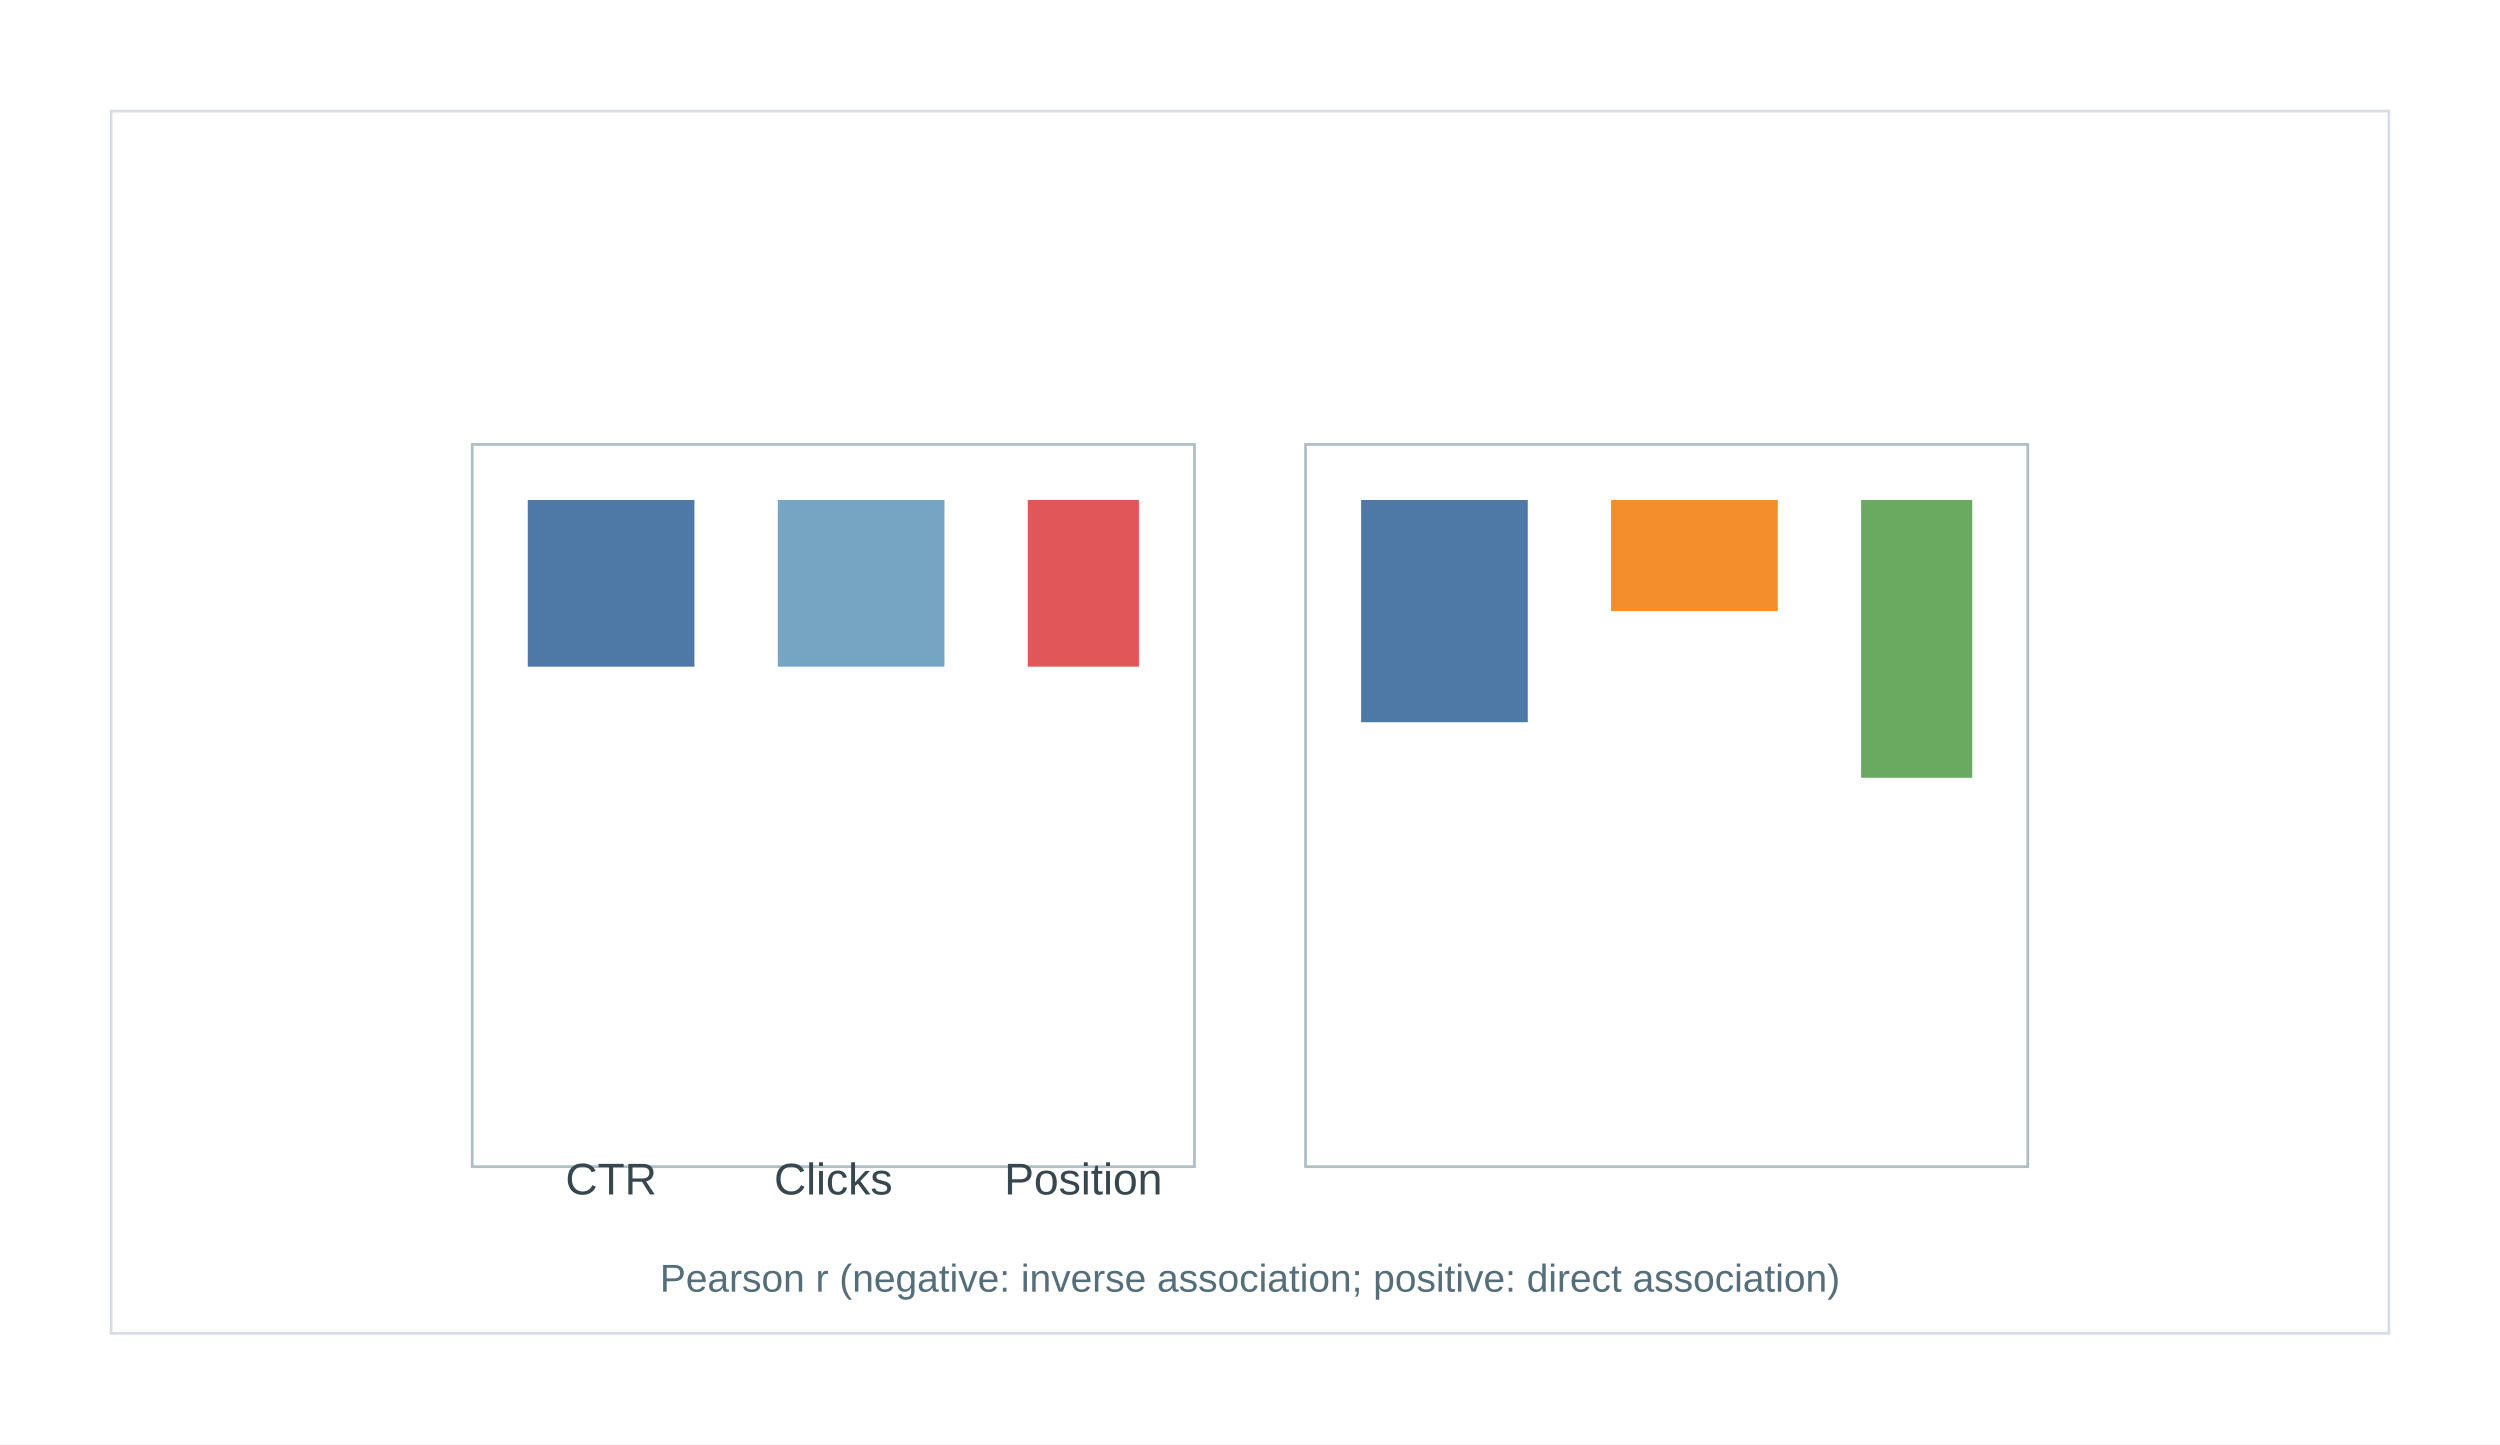
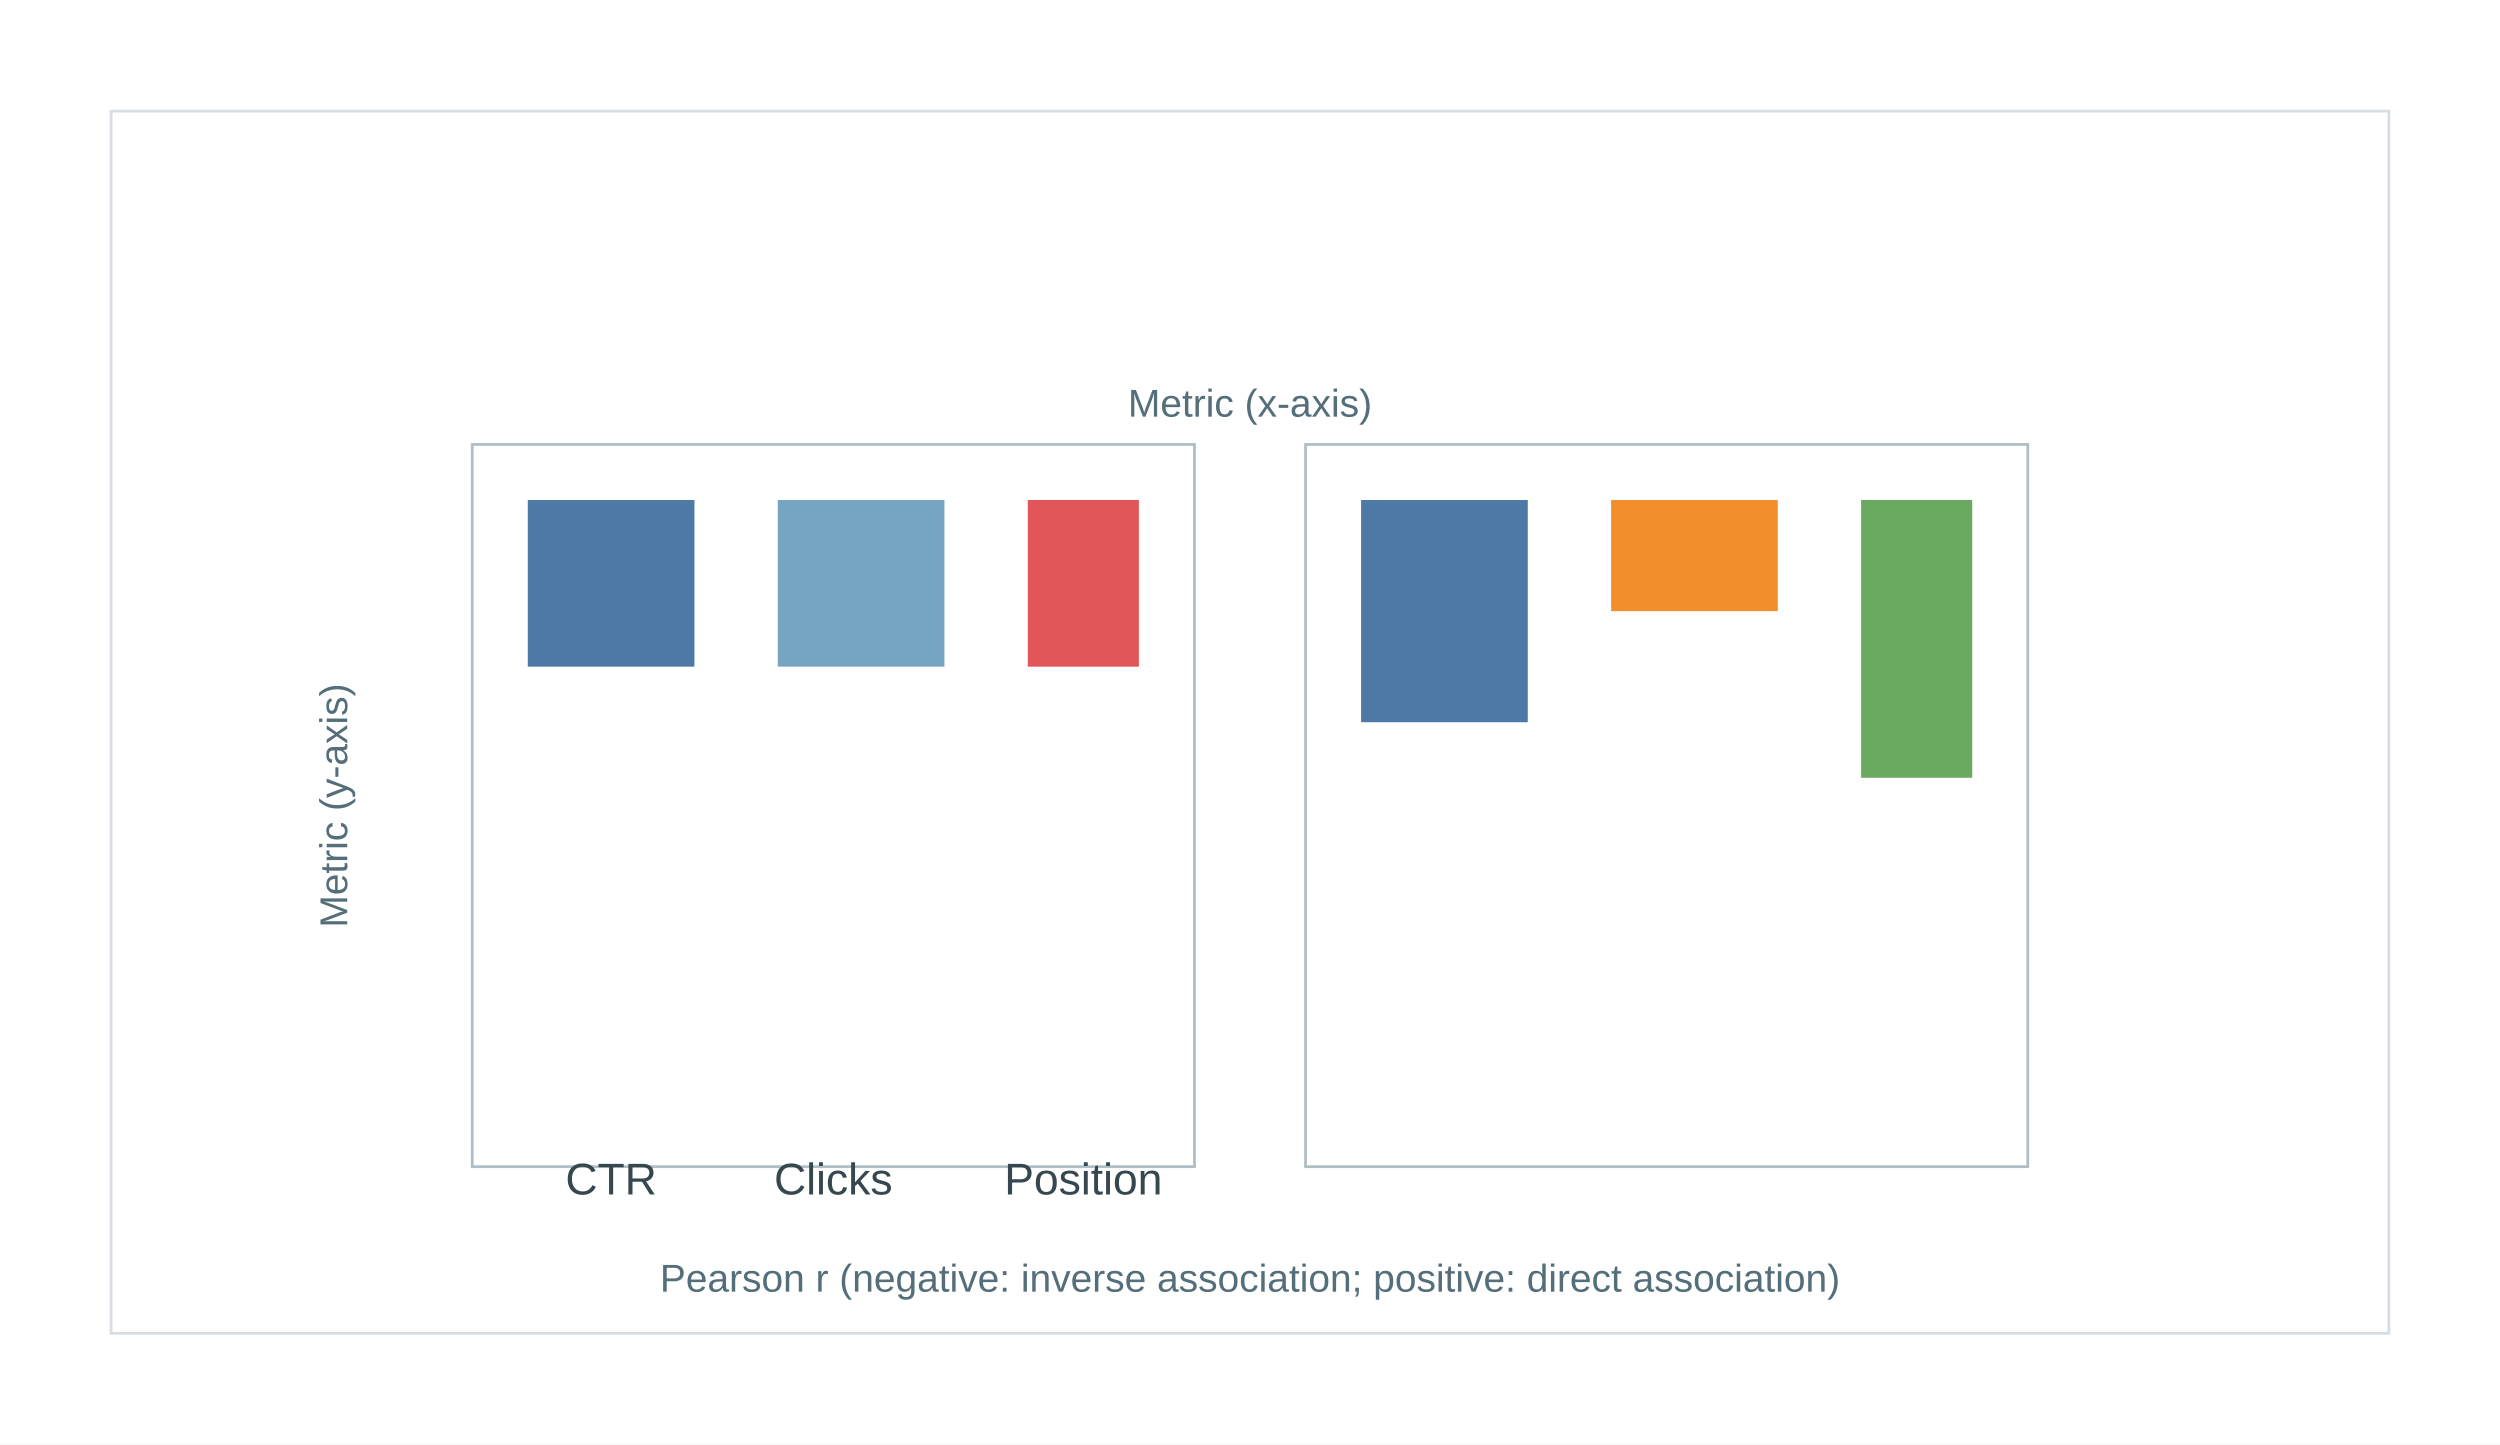
<svg xmlns="http://www.w3.org/2000/svg" width="900" height="520" viewBox="0 0 900 520">
  <rect width="900" height="520" fill="#ffffff" />
  <rect x="40" y="40" width="820" height="440" fill="#ffffff" stroke="#d6dde5" />
  <rect x="170" y="160" width="260" height="260" fill="#ffffff" stroke="#b0bec5" />
  <rect x="470" y="160" width="260" height="260" fill="#ffffff" stroke="#b0bec5" />
  <rect x="190" y="180" width="60" height="60" fill="#4e79a7" />
  <rect x="280" y="180" width="60" height="60" fill="#76a5c3" />
  <rect x="370" y="180" width="40" height="60" fill="#e15759" />
  <rect x="490" y="180" width="60" height="80" fill="#4e79a7" />
  <rect x="580" y="180" width="60" height="40" fill="#f28e2b" />
  <rect x="670" y="180" width="40" height="100" fill="#59a14f" opacity="0.9" />
  <text x="220" y="430" text-anchor="middle" font-family="Segoe UI, Arial, sans-serif" font-size="16" fill="#37474f">CTR</text>
  <text x="300" y="430" text-anchor="middle" font-family="Segoe UI, Arial, sans-serif" font-size="16" fill="#37474f">Clicks</text>
  <text x="390" y="430" text-anchor="middle" font-family="Segoe UI, Arial, sans-serif" font-size="16" fill="#37474f">Position</text>
  <text x="450" y="465" text-anchor="middle" font-family="Segoe UI, Arial, sans-serif" font-size="14" fill="#546e7a">Pearson r (negative: inverse association; positive: direct association)</text>
+   <text x="450" y="150" text-anchor="middle" font-family="Segoe UI, Arial, sans-serif" font-size="14" fill="#546e7a">Metric (x-axis)</text>
+   <text x="125" y="290" text-anchor="middle" transform="rotate(-90 125 290)" font-family="Segoe UI, Arial, sans-serif" font-size="14" fill="#546e7a">Metric (y-axis)</text>
</svg>
